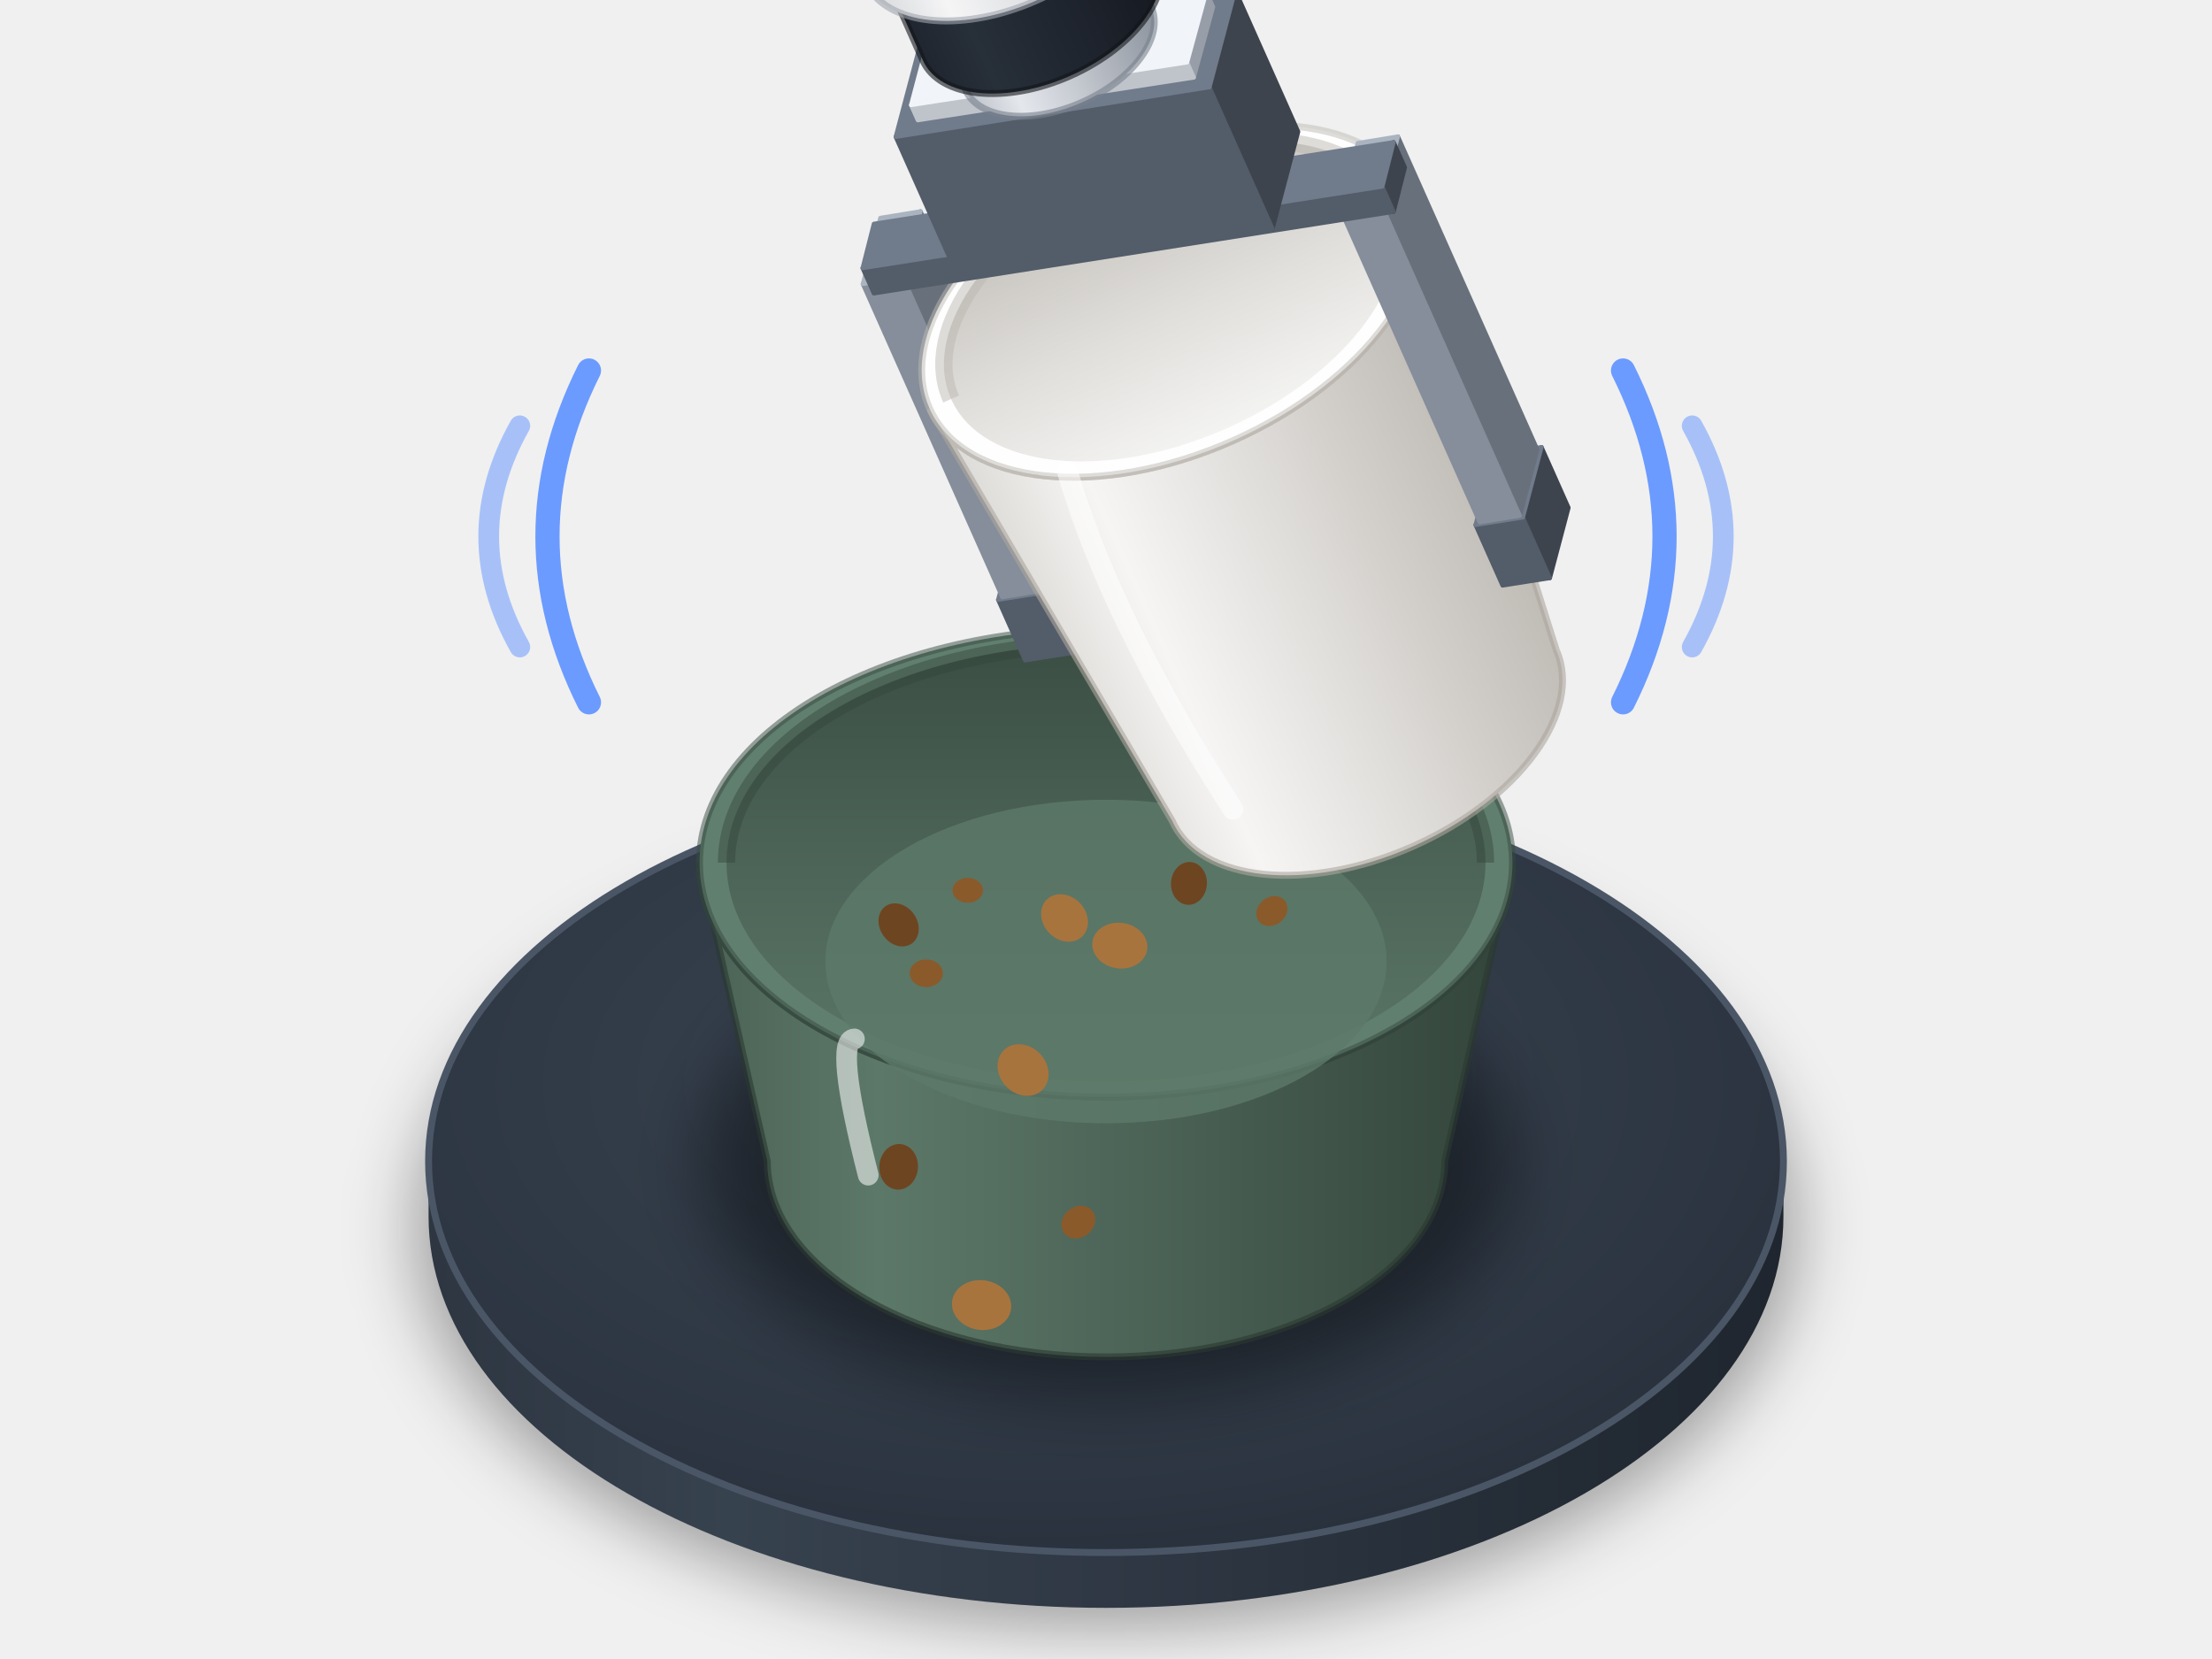
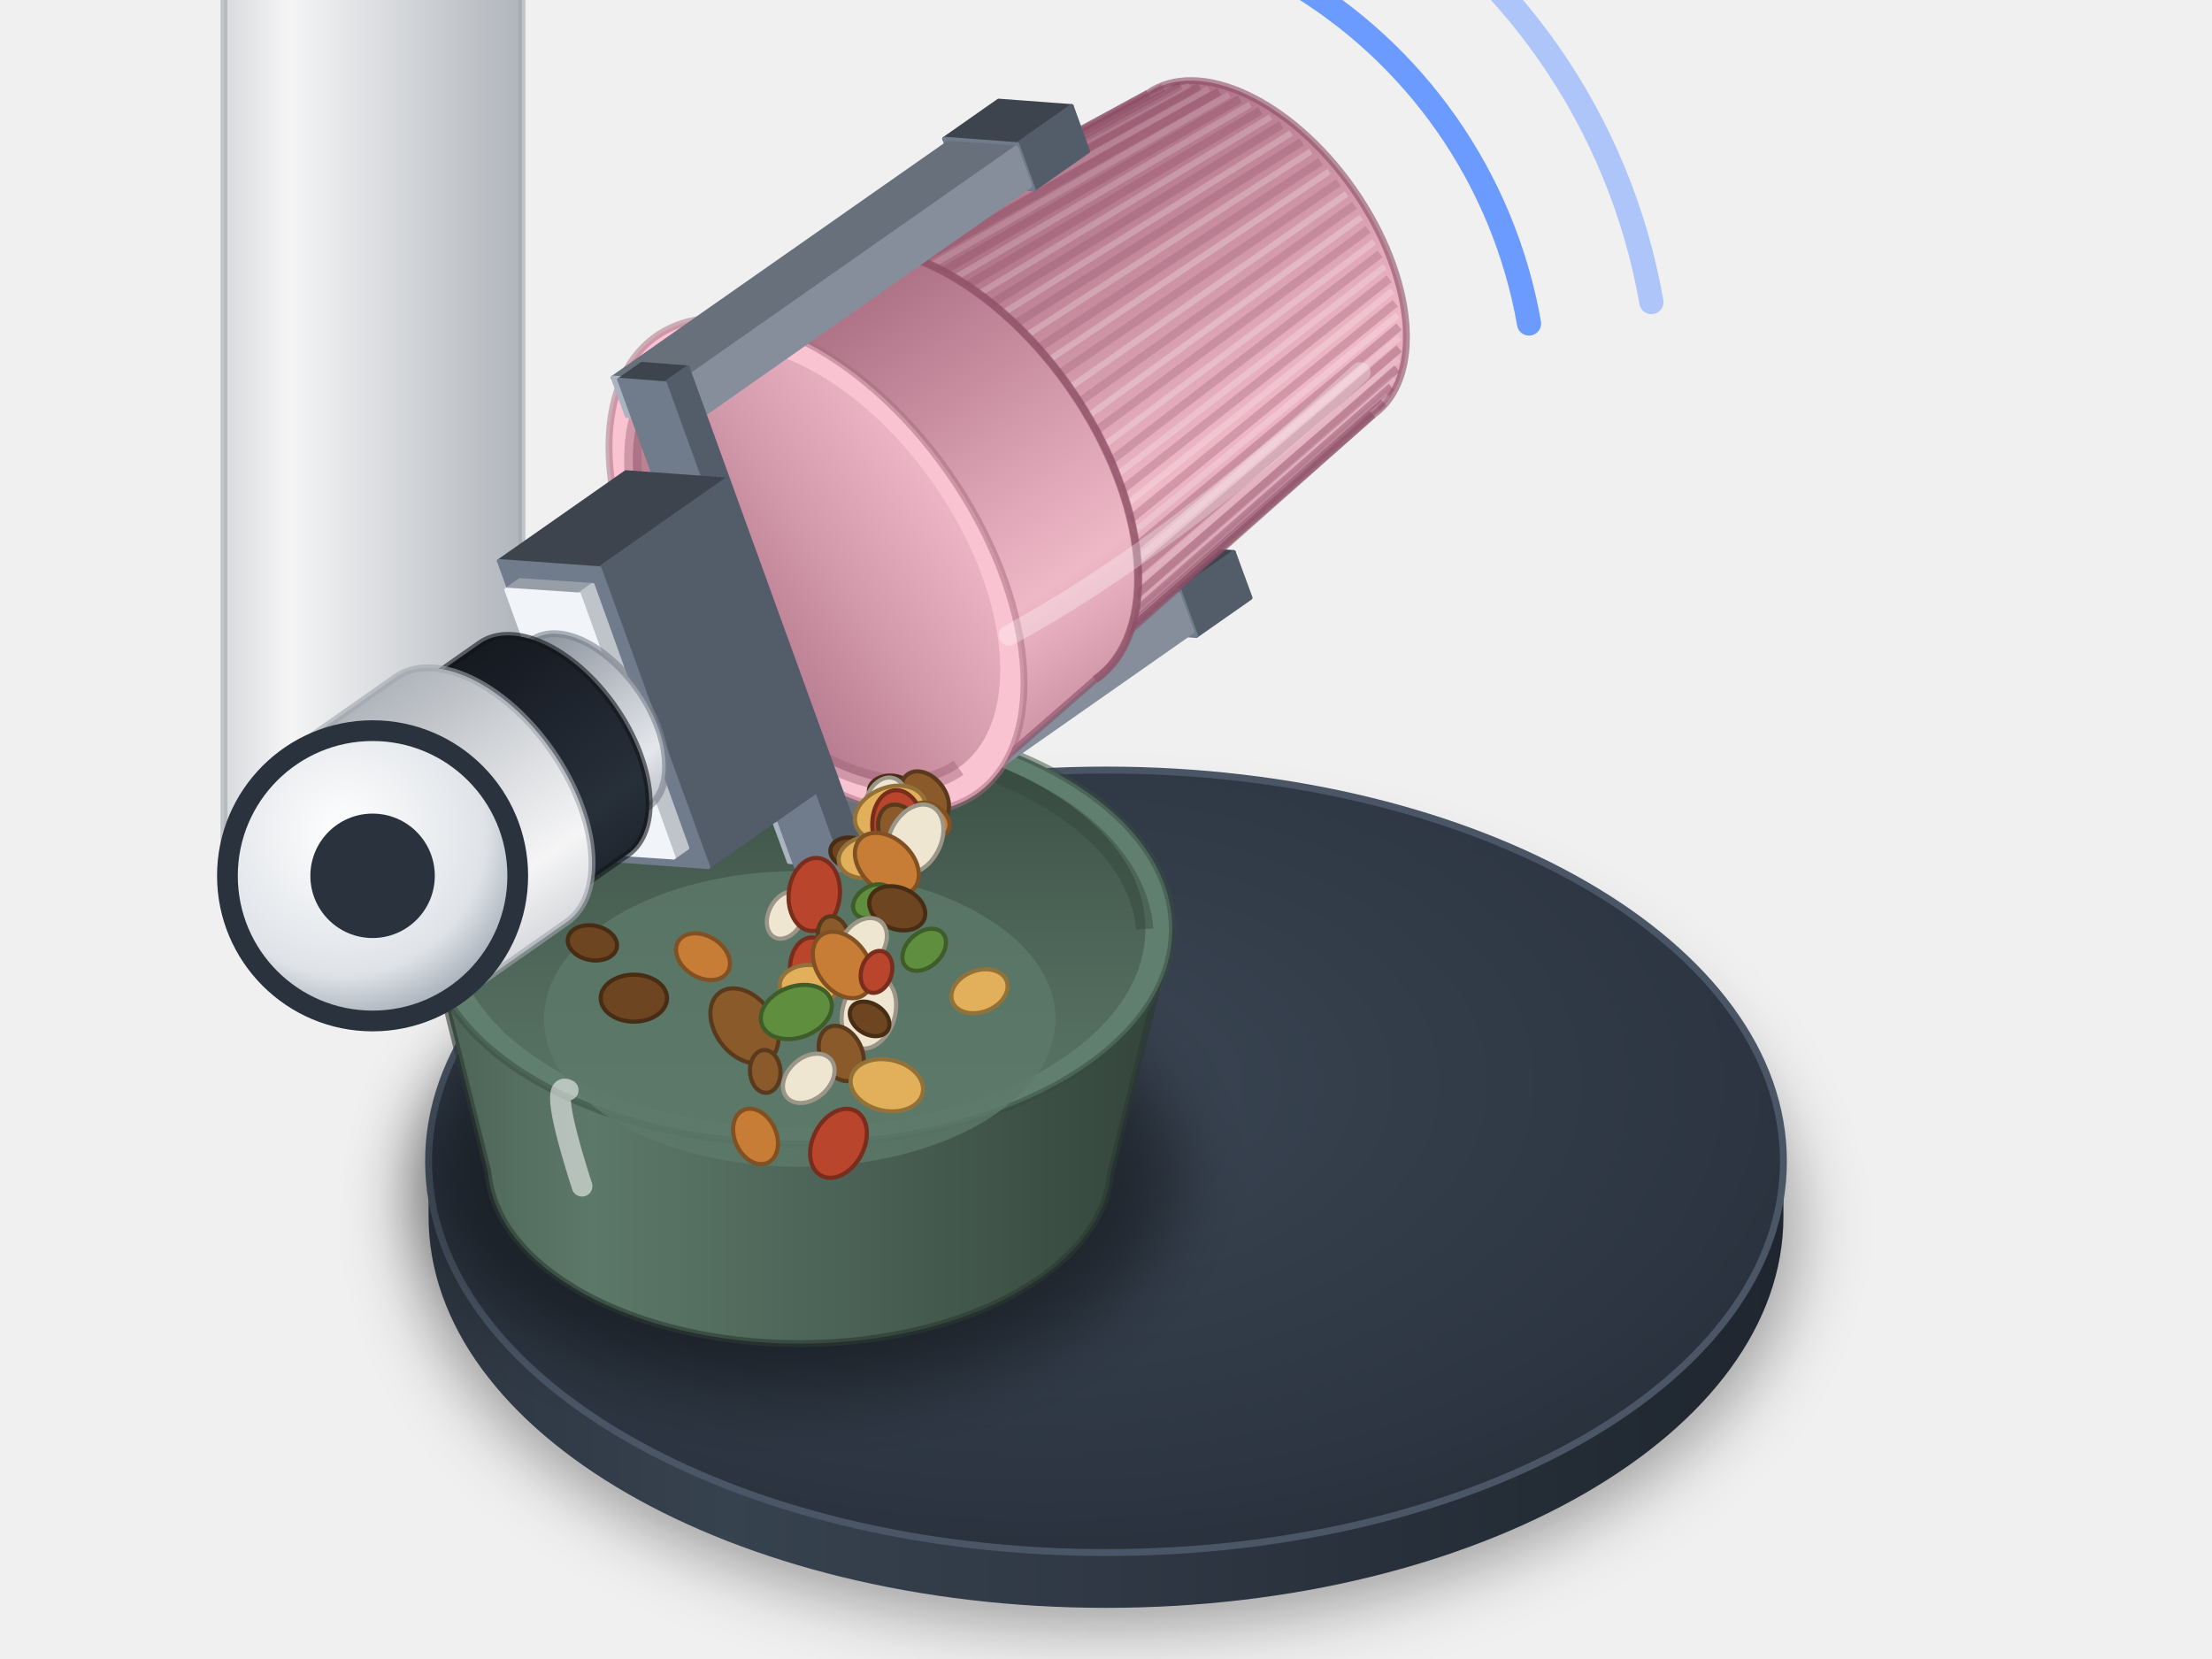
<svg xmlns="http://www.w3.org/2000/svg" viewBox="0 0 320 240" role="img" aria-label="털기 — 컵">
  <defs>
    <filter id="shake-cup-blur" x="-50%" y="-50%" width="200%" height="200%">
      <feGaussianBlur stdDeviation="5" />
    </filter>
    <filter id="shake-cup-soft" x="-50%" y="-50%" width="200%" height="200%">
      <feGaussianBlur stdDeviation="2" />
    </filter>
    <linearGradient id="shake-cup-g1" x1="0" y1="0" x2="1" y2="0">
      <stop offset="0" stop-color="#2d3641" />
      <stop offset="0.22" stop-color="#37424f" />
      <stop offset="0.5" stop-color="#2f3844" />
      <stop offset="0.82" stop-color="#242c36" />
      <stop offset="1" stop-color="#1f262f" />
    </linearGradient>
    <radialGradient id="shake-cup-r2" cx="0.45" cy="0.4" r="0.7">
      <stop offset="0" stop-color="#3b4654" />
      <stop offset="0.75" stop-color="#2c3541" />
      <stop offset="1" stop-color="#252d38" />
    </radialGradient>
    <linearGradient id="shake-cup-g3" x1="0" y1="0" x2="1" y2="0">
      <stop offset="0" stop-color="#4b6255" />
      <stop offset="0.22" stop-color="#5c7868" />
      <stop offset="0.5" stop-color="#4e6659" />
      <stop offset="0.82" stop-color="#3d5046" />
      <stop offset="1" stop-color="#33453b" />
    </linearGradient>
    <linearGradient id="shake-cup-g4" x1="0" y1="0" x2="0" y2="1">
      <stop offset="0" stop-color="#3b4e44" />
      <stop offset="0.55" stop-color="#4e6659" />
      <stop offset="1" stop-color="#5a7666" />
    </linearGradient>
-     <linearGradient id="shake-cup-g5" x1="0" y1="0" x2="1" y2="0">
-       <stop offset="0" stop-color="#dcdad6" />
-       <stop offset="0.22" stop-color="#f6f5f4" />
-       <stop offset="0.5" stop-color="#e1dfdc" />
-       <stop offset="0.82" stop-color="#c7c3be" />
-       <stop offset="1" stop-color="#b9b5ad" />
-     </linearGradient>
-     <linearGradient id="shake-cup-g6" x1="0" y1="0" x2="0" y2="1">
-       <stop offset="0" stop-color="#c4c1bb" />
-       <stop offset="0.55" stop-color="#e1dfdc" />
-       <stop offset="1" stop-color="#f3f3f1" />
+     <clipPath id="shake-cup-c5">
+       <rect x="-2000" y="-2000" width="4000" height="2134.4" />
+       <ellipse cx="115.7" cy="134.4" rx="51.9" ry="29.6" />
+     </clipPath>
+     <linearGradient id="shake-cup-g6" x1="0" y1="0" x2="1" y2="0">
+       <stop offset="0" stop-color="#d8dadd" />
+       <stop offset="0.22" stop-color="#f5f5f6" />
+       <stop offset="0.5" stop-color="#dddfe2" />
+       <stop offset="0.82" stop-color="#c0c4c9" />
+       <stop offset="1" stop-color="#b0b5bc" />
    </linearGradient>
    <linearGradient id="shake-cup-g7" x1="0" y1="0" x2="1" y2="0">
+       <stop offset="0" stop-color="#cd94a5" />
+       <stop offset="0.22" stop-color="#efb8c7" />
+       <stop offset="0.5" stop-color="#d39aab" />
+       <stop offset="0.82" stop-color="#b2768a" />
+       <stop offset="1" stop-color="#9f6277" />
+     </linearGradient>
+     <linearGradient id="shake-cup-g8" x1="0" y1="0" x2="1" y2="0">
+       <stop offset="0" stop-color="#cd94a5" />
+       <stop offset="0.22" stop-color="#efb8c7" />
+       <stop offset="0.5" stop-color="#d39aab" />
+       <stop offset="0.82" stop-color="#b2768a" />
+       <stop offset="1" stop-color="#9f6277" />
+     </linearGradient>
+     <linearGradient id="shake-cup-g9" x1="0" y1="0" x2="0" y2="1">
+       <stop offset="0" stop-color="#ae7286" />
+       <stop offset="0.55" stop-color="#d39aab" />
+       <stop offset="1" stop-color="#ecb4c4" />
+     </linearGradient>
+     <linearGradient id="shake-cup-g10" x1="0" y1="0" x2="1" y2="0">
      <stop offset="0" stop-color="#bfc4cb" />
      <stop offset="0.22" stop-color="#e4e7ec" />
      <stop offset="0.5" stop-color="#c6cad1" />
      <stop offset="0.82" stop-color="#a1a7b0" />
      <stop offset="1" stop-color="#8d949e" />
    </linearGradient>
-     <linearGradient id="shake-cup-g8" x1="0" y1="0" x2="1" y2="0">
+     <linearGradient id="shake-cup-g11" x1="0" y1="0" x2="1" y2="0">
      <stop offset="0" stop-color="#20262f" />
      <stop offset="0.22" stop-color="#272f39" />
      <stop offset="0.5" stop-color="#212731" />
      <stop offset="0.82" stop-color="#191e26" />
      <stop offset="1" stop-color="#151920" />
    </linearGradient>
-     <linearGradient id="shake-cup-g9" x1="0" y1="0" x2="1" y2="0">
+     <linearGradient id="shake-cup-g12" x1="0" y1="0" x2="1" y2="0">
      <stop offset="0" stop-color="#d8dadd" />
      <stop offset="0.22" stop-color="#f5f5f6" />
      <stop offset="0.5" stop-color="#dddfe2" />
      <stop offset="0.82" stop-color="#c0c4c9" />
      <stop offset="1" stop-color="#b0b5bc" />
    </linearGradient>
+     <radialGradient id="shake-cup-r13" cx="0.4" cy="0.35" r="0.7">
+       <stop offset="0" stop-color="#ffffff" />
+       <stop offset="0.7" stop-color="#dfe3e8" />
+       <stop offset="1" stop-color="#9aa3ae" />
+     </radialGradient>
  </defs>
  <ellipse cx="160.0" cy="177.6" rx="99.9" ry="57.7" fill="#000" fill-opacity="0.35" filter="url(#shake-cup-blur)" />
  <path d="M62.0 176.0 A98.0 56.6 0 0 0 258.0 176.0 L258.0 168.0 A98.0 56.6 0 0 1 62.0 168.0 Z" fill="url(#shake-cup-g1)" />
  <ellipse cx="160.0" cy="168.0" rx="98.0" ry="56.6" fill="url(#shake-cup-r2)" stroke="#4a5666" stroke-width="1" />
-   <ellipse cx="160.0" cy="168.0" rx="58.8" ry="33.9" fill="#000" fill-opacity="0.4" filter="url(#shake-cup-blur)" />
-   <path d="M111.0 168.0 A49.0 28.3 0 0 0 209.0 168.0 L218.8 124.8 A58.8 33.9 0 0 1 101.2 124.8 Z" fill="url(#shake-cup-g3)" stroke="#2a3931" stroke-width="1" stroke-opacity=".6" />
-   <ellipse cx="160.0" cy="124.8" rx="58.8" ry="33.9" fill="#617f6e" stroke="#374a40" stroke-width="1" stroke-opacity=".5" />
-   <ellipse cx="160.0" cy="124.8" rx="54.9" ry="31.7" fill="url(#shake-cup-g4)" />
-   <ellipse cx="160.0" cy="139.1" rx="40.6" ry="23.4" fill="#5d7969" fill-opacity=".8" />
-   <path d="M105.1 124.8 A54.9 31.7 0 0 1 214.9 124.8" fill="none" stroke="#33453b" stroke-width="2.5" stroke-opacity=".45" />
-   <path d="M123.6 150.3 Q120.6 150.4 125.6 170.0" stroke="#fff" stroke-opacity=".55" stroke-width="3" fill="none" stroke-linecap="round" />
-   <ellipse cx="140.0" cy="128.8" rx="2.2" ry="1.8" transform="rotate(0 140.0 128.8)" fill="#8a5a2b" />
-   <ellipse cx="154.0" cy="132.8" rx="3.7" ry="3.1" transform="rotate(47 154.0 132.8)" fill="#a8743d" />
-   <ellipse cx="172.0" cy="127.8" rx="3.1" ry="2.6" transform="rotate(94 172.0 127.8)" fill="#6e4521" />
-   <ellipse cx="184.0" cy="131.8" rx="2.4" ry="2.0" transform="rotate(141 184.0 131.8)" fill="#8a5a2b" />
-   <ellipse cx="162.0" cy="136.8" rx="4.0" ry="3.3" transform="rotate(8 162.0 136.8)" fill="#a8743d" />
-   <ellipse cx="130.0" cy="133.8" rx="3.3" ry="2.7" transform="rotate(55 130.0 133.8)" fill="#6e4521" />
-   <g transform="rotate(-24 160.0 -4.8)">
-     <polygon points="121.9,75.7 115.2,83.9 115.2,74.3 121.9,66.1" fill="#3d444e" stroke="#3d444e" stroke-width=".6" stroke-linejoin="round" />
-     <polygon points="115.2,83.9 108.5,82.1 108.5,72.5 115.2,74.3" fill="#535c69" stroke="#535c69" stroke-width=".6" stroke-linejoin="round" />
-     <polygon points="115.1,64.3 121.9,66.1 115.2,74.3 108.5,72.5" fill="#707b8b" stroke="#707b8b" stroke-width=".6" stroke-linejoin="round" />
-     <polygon points="121.1,66.2 114.9,73.9 114.9,24.3 121.1,16.6" fill="#68707b" stroke="#68707b" stroke-width=".6" stroke-linejoin="round" />
-     <polygon points="114.9,73.9 109.2,72.4 109.2,22.8 114.9,24.3" fill="#858e9a" stroke="#858e9a" stroke-width=".6" stroke-linejoin="round" />
-     <polygon points="115.4,15.1 121.1,16.6 114.9,24.3 109.2,22.8" fill="#aab4c1" stroke="#aab4c1" stroke-width=".6" stroke-linejoin="round" />
-     <path d="M118.5 112.0 A30.4 17.5 0 0 0 179.3 112.0 L187.1 43.2 A38.2 22.1 0 0 1 110.7 43.2 Z" fill="url(#shake-cup-g5)" stroke="#aba69d" stroke-width="1" stroke-opacity=".6" />
-     <ellipse cx="148.9" cy="43.2" rx="38.2" ry="22.1" fill="#fefefe" stroke="#bfbbb4" stroke-width="1" stroke-opacity=".5" />
-     <ellipse cx="148.9" cy="43.2" rx="34.8" ry="20.1" fill="url(#shake-cup-g6)" />
-     <path d="M114.1 43.2 A34.8 20.1 0 0 1 183.7 43.2" fill="none" stroke="#b9b5ad" stroke-width="2.5" stroke-opacity=".45" />
-     <path d="M125.2 59.7 Q122.2 81.6 127.2 114.0" stroke="#fff" stroke-opacity=".55" stroke-width="3" fill="none" stroke-linecap="round" />
-     <polygon points="189.3,93.9 182.7,102.1 182.7,92.5 189.3,84.3" fill="#3d444e" stroke="#3d444e" stroke-width=".6" stroke-linejoin="round" />
-     <polygon points="182.7,102.1 176.0,100.3 176.0,90.7 182.7,92.5" fill="#535c69" stroke="#535c69" stroke-width=".6" stroke-linejoin="round" />
-     <polygon points="182.6,82.5 189.3,84.3 182.7,92.5 176.0,90.7" fill="#707b8b" stroke="#707b8b" stroke-width=".6" stroke-linejoin="round" />
-     <polygon points="188.6,84.4 182.4,92.1 182.4,42.5 188.6,34.8" fill="#68707b" stroke="#68707b" stroke-width=".6" stroke-linejoin="round" />
-     <polygon points="182.4,92.1 176.7,90.6 176.7,41.0 182.4,42.5" fill="#858e9a" stroke="#858e9a" stroke-width=".6" stroke-linejoin="round" />
-     <polygon points="182.9,33.3 188.6,34.8 182.4,42.5 176.7,41.0" fill="#aab4c1" stroke="#aab4c1" stroke-width=".6" stroke-linejoin="round" />
-     <polygon points="187.7,39.3 183.6,44.5 183.6,40.5 187.7,35.3" fill="#3d444e" stroke="#3d444e" stroke-width=".6" stroke-linejoin="round" />
-     <polygon points="183.6,44.5 110.1,24.7 110.1,20.7 183.6,40.5" fill="#535c69" stroke="#535c69" stroke-width=".6" stroke-linejoin="round" />
-     <polygon points="114.2,15.5 187.7,35.3 183.6,40.5 110.1,20.7" fill="#707b8b" stroke="#707b8b" stroke-width=".6" stroke-linejoin="round" />
-     <polygon points="175.7,28.3 166.6,39.6 166.6,17.2 175.7,5.9" fill="#3d444e" stroke="#3d444e" stroke-width=".6" stroke-linejoin="round" />
-     <polygon points="166.6,39.6 122.2,27.7 122.2,5.3 166.6,17.2" fill="#535c69" stroke="#535c69" stroke-width=".6" stroke-linejoin="round" />
-     <polygon points="131.3,-6.0 175.7,5.9 166.6,17.2 122.2,5.3" fill="#707b8b" stroke="#707b8b" stroke-width=".6" stroke-linejoin="round" />
-     <polygon points="171.8,6.8 165.1,15.0 165.1,12.6 171.8,4.4" fill="#989ea8" stroke="#989ea8" stroke-width=".6" stroke-linejoin="round" />
-     <polygon points="165.1,15.0 126.1,4.4 126.1,2.0 165.1,12.6" fill="#bfc4cb" stroke="#bfc4cb" stroke-width=".6" stroke-linejoin="round" />
-     <polygon points="132.7,-6.2 171.8,4.4 165.1,12.6 126.1,2.0" fill="#f1f4f8" stroke="#f1f4f8" stroke-width=".6" stroke-linejoin="round" />
-     <path d="M134.2 3.2 A14.7 8.5 0 0 0 163.6 3.2 L163.6 -3.2 A14.7 8.5 0 0 1 134.2 -3.2 Z" fill="url(#shake-cup-g7)" stroke="#79818c" stroke-width="1" stroke-opacity=".6" />
-     <ellipse cx="148.9" cy="-3.2" rx="14.7" ry="8.5" fill="#eceff4" stroke="#79818c" stroke-width="1" stroke-opacity=".6" />
-     <path d="M130.3 -3.2 A18.6 10.7 0 0 0 167.5 -3.2 L167.5 -16.0 A18.6 10.7 0 0 1 130.3 -16.0 Z" fill="url(#shake-cup-g8)" stroke="#11141a" stroke-width="1" stroke-opacity=".6" />
-     <ellipse cx="148.9" cy="-16.0" rx="18.6" ry="10.7" fill="#29313c" stroke="#11141a" stroke-width="1" stroke-opacity=".6" />
-     <path d="M127.4 -16.0 A21.6 12.4 0 0 0 170.5 -16.0 L170.5 -176.0 A21.6 12.4 0 0 1 127.4 -176.0 Z" fill="url(#shake-cup-g9)" stroke="#a1a6ae" stroke-width="1" stroke-opacity=".6" />
+   <ellipse cx="115.7" cy="169.6" rx="54.9" ry="31.7" fill="#000" fill-opacity="0.4" filter="url(#shake-cup-blur)" />
+   <path d="M70.6 169.6 A45.1 26.0 0 0 0 160.7 169.6 L169.5 134.4 A53.9 31.1 0 0 1 61.8 134.4 Z" fill="url(#shake-cup-g3)" stroke="#2a3931" stroke-width="1" stroke-opacity=".6" />
+   <ellipse cx="115.7" cy="134.4" rx="53.9" ry="31.1" fill="#617f6e" stroke="#374a40" stroke-width="1" stroke-opacity=".5" />
+   <ellipse cx="115.7" cy="134.4" rx="50.0" ry="28.8" fill="url(#shake-cup-g4)" />
+   <ellipse cx="115.7" cy="147.4" rx="37.0" ry="21.4" fill="#5d7969" fill-opacity=".8" />
+   <path d="M65.7 134.4 A50.0 28.8 0 0 1 165.6 134.4" fill="none" stroke="#33453b" stroke-width="2.5" stroke-opacity=".45" />
+   <path d="M82.2 157.7 Q79.2 156.0 84.2 171.6" stroke="#fff" stroke-opacity="0.55" stroke-width="3" fill="none" stroke-linecap="round" />
+   <g clip-path="url(#shake-cup-c5)">
+     <ellipse cx="91.7" cy="144.4" rx="4.8" ry="3.4" transform="rotate(0 91.7 144.4)" fill="#6e4521" stroke="#482d15" stroke-width=".6" />
+     <ellipse cx="107.7" cy="148.4" rx="6.0" ry="4.2" transform="rotate(53 107.7 148.4)" fill="#8a5a2b" stroke="#5a3a1c" stroke-width=".6" />
+     <ellipse cx="125.7" cy="146.4" rx="5.4" ry="3.8" transform="rotate(106 125.7 146.4)" fill="#efe6d2" stroke="#9b9688" stroke-width=".6" />
+     <ellipse cx="141.7" cy="143.4" rx="4.2" ry="3.0" transform="rotate(159 141.7 143.4)" fill="#e2b05a" stroke="#93723a" stroke-width=".6" />
+     <ellipse cx="101.7" cy="138.4" rx="4.2" ry="3.0" transform="rotate(32 101.7 138.4)" fill="#c77d36" stroke="#815123" stroke-width=".6" />
+     <ellipse cx="117.7" cy="140.4" rx="4.8" ry="3.4" transform="rotate(85 117.7 140.4)" fill="#b8452c" stroke="#782d1d" stroke-width=".6" />
+     <ellipse cx="133.7" cy="137.4" rx="3.6" ry="2.5" transform="rotate(138 133.7 137.4)" fill="#5f8f3e" stroke="#3e5d28" stroke-width=".6" />
+     <ellipse cx="85.7" cy="136.4" rx="3.6" ry="2.5" transform="rotate(11 85.7 136.4)" fill="#6e4521" stroke="#482d15" stroke-width=".6" />
+     <ellipse cx="121.7" cy="152.4" rx="4.2" ry="3.0" transform="rotate(64 121.7 152.4)" fill="#8a5a2b" stroke="#5a3a1c" stroke-width=".6" />
+     <ellipse cx="113.7" cy="132.4" rx="3.6" ry="2.5" transform="rotate(117 113.7 132.4)" fill="#efe6d2" stroke="#9b9688" stroke-width=".6" />
  </g>
-   <ellipse cx="134.0" cy="140.8" rx="2.4" ry="2.0" transform="rotate(0 134.0 140.8)" fill="#8a5a2b" />
-   <ellipse cx="148.0" cy="154.8" rx="4.0" ry="3.4" transform="rotate(47 148.0 154.8)" fill="#a8743d" />
-   <ellipse cx="130.0" cy="168.8" rx="3.3" ry="2.8" transform="rotate(94 130.0 168.8)" fill="#6e4521" />
-   <ellipse cx="156.0" cy="176.8" rx="2.6" ry="2.2" transform="rotate(141 156.0 176.8)" fill="#8a5a2b" />
-   <ellipse cx="142.0" cy="188.8" rx="4.3" ry="3.6" transform="rotate(8 142.0 188.8)" fill="#a8743d" />
-   <path d="M85.2 53.6 Q73.2 77.6 85.2 101.6" fill="none" stroke="#6b9bff" stroke-width="3.5" stroke-linecap="round" />
-   <path d="M75.2 61.6 Q66.2 77.6 75.2 93.6" fill="none" stroke="#6b9bff" stroke-opacity=".55" stroke-width="3" stroke-linecap="round" />
-   <path d="M234.8 53.6 Q246.8 77.6 234.8 101.6" fill="none" stroke="#6b9bff" stroke-width="3.5" stroke-linecap="round" />
-   <path d="M244.8 61.6 Q253.8 77.6 244.8 93.6" fill="none" stroke="#6b9bff" stroke-opacity=".55" stroke-width="3" stroke-linecap="round" />
+   <path d="M32.4 126.7 A21.6 12.4 0 0 0 75.5 126.7 L75.5 -113.3 A21.6 12.4 0 0 1 32.4 -113.3 Z" fill="url(#shake-cup-g6)" stroke="#a1a6ae" stroke-width="1" stroke-opacity=".6" />
+   <g transform="translate(-106.1 171.5) rotate(-125 160.0 -44.8)">
+     <polygon points="133.5,75.9 126.9,84.1 126.9,74.5 133.5,66.3" fill="#3d444e" stroke="#3d444e" stroke-width=".6" stroke-linejoin="round" />
+     <polygon points="126.9,84.1 120.1,82.3 120.1,72.7 126.9,74.5" fill="#535c69" stroke="#535c69" stroke-width=".6" stroke-linejoin="round" />
+     <polygon points="126.8,64.5 133.5,66.3 126.9,74.5 120.1,72.7" fill="#707b8b" stroke="#707b8b" stroke-width=".6" stroke-linejoin="round" />
+     <polygon points="132.8,66.4 126.6,74.1 126.6,14.9 132.8,7.2" fill="#68707b" stroke="#68707b" stroke-width=".6" stroke-linejoin="round" />
+     <polygon points="126.6,74.1 120.9,72.6 120.9,13.4 126.6,14.9" fill="#858e9a" stroke="#858e9a" stroke-width=".6" stroke-linejoin="round" />
+     <polygon points="127.1,5.7 132.8,7.2 126.6,14.9 120.9,13.4" fill="#aab4c1" stroke="#aab4c1" stroke-width=".6" stroke-linejoin="round" />
+     <path d="M131.6 112.0 A28.4 16.4 0 0 0 188.4 112.0 L194.5 57.1 A34.5 19.9 0 0 1 125.5 57.1 Z" fill="url(#shake-cup-g7)" stroke="#8d4e65" stroke-width="1" stroke-opacity=".6" />
+     <line x1="188.3" y1="112.0" x2="194.4" y2="59.3" stroke="#884960" stroke-opacity="0.50" stroke-width="1.2" />
+     <line x1="188.1" y1="113.1" x2="194.1" y2="60.7" stroke="#ffffff" stroke-opacity="0.02" stroke-width=".9" />
+     <line x1="187.8" y1="114.3" x2="193.7" y2="62.2" stroke="#884960" stroke-opacity="0.46" stroke-width="1.2" />
+     <line x1="187.3" y1="115.4" x2="193.1" y2="63.5" stroke="#ffffff" stroke-opacity="0.05" stroke-width=".9" />
+     <line x1="186.6" y1="116.5" x2="192.3" y2="64.9" stroke="#884960" stroke-opacity="0.42" stroke-width="1.2" />
+     <line x1="185.9" y1="117.6" x2="191.4" y2="66.2" stroke="#ffffff" stroke-opacity="0.09" stroke-width=".9" />
+     <line x1="184.9" y1="118.7" x2="190.3" y2="67.5" stroke="#884960" stroke-opacity="0.38" stroke-width="1.2" />
+     <line x1="183.9" y1="119.6" x2="189.0" y2="68.7" stroke="#ffffff" stroke-opacity="0.12" stroke-width=".9" />
+     <line x1="182.7" y1="120.6" x2="187.6" y2="69.9" stroke="#884960" stroke-opacity="0.34" stroke-width="1.2" />
+     <line x1="181.5" y1="121.5" x2="186.1" y2="70.9" stroke="#ffffff" stroke-opacity="0.15" stroke-width=".9" />
+     <line x1="180.1" y1="122.4" x2="184.4" y2="72.0" stroke="#884960" stroke-opacity="0.31" stroke-width="1.2" />
+     <line x1="178.6" y1="123.2" x2="182.6" y2="73.0" stroke="#ffffff" stroke-opacity="0.18" stroke-width=".9" />
+     <line x1="177.0" y1="123.9" x2="180.7" y2="73.9" stroke="#884960" stroke-opacity="0.28" stroke-width="1.2" />
+     <line x1="175.4" y1="124.6" x2="178.7" y2="74.7" stroke="#ffffff" stroke-opacity="0.20" stroke-width=".9" />
+     <line x1="173.6" y1="125.2" x2="176.5" y2="75.4" stroke="#884960" stroke-opacity="0.26" stroke-width="1.2" />
+     <line x1="171.8" y1="125.7" x2="174.4" y2="76.0" stroke="#ffffff" stroke-opacity="0.22" stroke-width=".9" />
+     <line x1="169.9" y1="126.2" x2="172.1" y2="76.6" stroke="#884960" stroke-opacity="0.24" stroke-width="1.2" />
+     <line x1="168.0" y1="126.5" x2="169.8" y2="77.0" stroke="#ffffff" stroke-opacity="0.23" stroke-width=".9" />
+     <line x1="166.0" y1="126.8" x2="167.3" y2="77.4" stroke="#884960" stroke-opacity="0.23" stroke-width="1.2" />
+     <line x1="164.1" y1="127.0" x2="165.0" y2="77.6" stroke="#ffffff" stroke-opacity="0.24" stroke-width=".9" />
+     <line x1="162.0" y1="127.2" x2="162.5" y2="77.8" stroke="#884960" stroke-opacity="0.22" stroke-width="1.2" />
+     <line x1="160.0" y1="127.2" x2="160.0" y2="77.8" stroke="#ffffff" stroke-opacity="0.25" stroke-width=".9" />
+     <line x1="158.0" y1="127.2" x2="157.5" y2="77.8" stroke="#884960" stroke-opacity="0.22" stroke-width="1.2" />
+     <line x1="156.0" y1="127.0" x2="155.1" y2="77.6" stroke="#ffffff" stroke-opacity="0.25" stroke-width=".9" />
+     <line x1="154.0" y1="126.8" x2="152.7" y2="77.4" stroke="#884960" stroke-opacity="0.23" stroke-width="1.2" />
+     <line x1="152.0" y1="126.5" x2="150.3" y2="77.0" stroke="#ffffff" stroke-opacity="0.24" stroke-width=".9" />
+     <line x1="150.1" y1="126.2" x2="147.9" y2="76.6" stroke="#884960" stroke-opacity="0.24" stroke-width="1.2" />
+     <line x1="148.2" y1="125.7" x2="145.7" y2="76.0" stroke="#ffffff" stroke-opacity="0.23" stroke-width=".9" />
+     <line x1="146.4" y1="125.2" x2="143.5" y2="75.4" stroke="#884960" stroke-opacity="0.26" stroke-width="1.2" />
+     <line x1="144.7" y1="124.6" x2="141.4" y2="74.7" stroke="#ffffff" stroke-opacity="0.22" stroke-width=".9" />
+     <line x1="143.0" y1="123.9" x2="139.3" y2="73.9" stroke="#884960" stroke-opacity="0.28" stroke-width="1.2" />
+     <line x1="141.4" y1="123.2" x2="137.5" y2="73.0" stroke="#ffffff" stroke-opacity="0.20" stroke-width=".9" />
+     <line x1="139.9" y1="122.4" x2="135.6" y2="72.0" stroke="#884960" stroke-opacity="0.31" stroke-width="1.2" />
+     <line x1="138.6" y1="121.6" x2="134.0" y2="71.0" stroke="#ffffff" stroke-opacity="0.18" stroke-width=".9" />
+     <line x1="137.3" y1="120.6" x2="132.4" y2="69.9" stroke="#884960" stroke-opacity="0.34" stroke-width="1.2" />
+     <line x1="136.1" y1="119.7" x2="131.0" y2="68.7" stroke="#ffffff" stroke-opacity="0.15" stroke-width=".9" />
+     <line x1="135.1" y1="118.7" x2="129.7" y2="67.5" stroke="#884960" stroke-opacity="0.38" stroke-width="1.2" />
+     <line x1="134.2" y1="117.6" x2="128.6" y2="66.2" stroke="#ffffff" stroke-opacity="0.12" stroke-width=".9" />
+     <line x1="133.4" y1="116.5" x2="127.7" y2="64.9" stroke="#884960" stroke-opacity="0.42" stroke-width="1.2" />
+     <line x1="132.7" y1="115.4" x2="126.9" y2="63.6" stroke="#ffffff" stroke-opacity="0.09" stroke-width=".9" />
+     <line x1="132.2" y1="114.3" x2="126.3" y2="62.2" stroke="#884960" stroke-opacity="0.46" stroke-width="1.2" />
+     <line x1="131.9" y1="113.2" x2="125.9" y2="60.8" stroke="#ffffff" stroke-opacity="0.05" stroke-width=".9" />
+     <line x1="131.7" y1="112.0" x2="125.6" y2="59.3" stroke="#884960" stroke-opacity="0.50" stroke-width="1.2" />
+     <line x1="131.6" y1="110.8" x2="125.5" y2="57.9" stroke="#ffffff" stroke-opacity="0.02" stroke-width=".9" />
+     <path d="M123.3 57.1 A36.7 21.2 0 0 0 196.7 57.1 L199.2 33.6 A39.2 22.6 0 0 1 120.8 33.6 Z" fill="url(#shake-cup-g8)" stroke="#8d4e65" stroke-width="1" stroke-opacity=".6" />
+     <path d="M123.3 57.1 A36.7 21.2 0 0 0 196.7 57.1" fill="none" stroke="#905268" stroke-width="1.2" stroke-opacity=".6" />
+     <ellipse cx="160.0" cy="33.6" rx="40.4" ry="23.3" fill="#f9c3d1" stroke="#a76a7f" stroke-width="1" stroke-opacity=".5" />
+     <ellipse cx="160.0" cy="33.6" rx="35.8" ry="20.6" fill="url(#shake-cup-g9)" />
+     <path d="M124.2 33.6 A35.8 20.6 0 0 1 195.8 33.6" fill="none" stroke="#9f6277" stroke-width="2.5" stroke-opacity=".45" />
+     <path d="M135.7 50.6 Q132.7 76.8 137.7 114.0" stroke="#fff" stroke-opacity="0.3" stroke-width="3" fill="none" stroke-linecap="round" />
+     <polygon points="199.9,93.7 193.2,101.9 193.2,92.3 199.9,84.1" fill="#3d444e" stroke="#3d444e" stroke-width=".6" stroke-linejoin="round" />
+     <polygon points="193.2,101.9 186.5,100.1 186.5,90.5 193.2,92.3" fill="#535c69" stroke="#535c69" stroke-width=".6" stroke-linejoin="round" />
+     <polygon points="193.1,82.3 199.9,84.1 193.2,92.3 186.5,90.5" fill="#707b8b" stroke="#707b8b" stroke-width=".6" stroke-linejoin="round" />
+     <polygon points="199.1,84.2 192.9,91.9 192.9,32.7 199.1,25.0" fill="#68707b" stroke="#68707b" stroke-width=".6" stroke-linejoin="round" />
+     <polygon points="192.9,91.9 187.2,90.4 187.2,31.2 192.9,32.7" fill="#858e9a" stroke="#858e9a" stroke-width=".6" stroke-linejoin="round" />
+     <polygon points="193.4,23.5 199.1,25.0 192.9,32.7 187.2,31.2" fill="#aab4c1" stroke="#aab4c1" stroke-width=".6" stroke-linejoin="round" />
+     <polygon points="198.3,29.6 194.1,34.7 194.1,30.7 198.3,25.6" fill="#3d444e" stroke="#3d444e" stroke-width=".6" stroke-linejoin="round" />
+     <polygon points="194.1,34.7 121.7,15.2 121.7,11.2 194.1,30.7" fill="#535c69" stroke="#535c69" stroke-width=".6" stroke-linejoin="round" />
+     <polygon points="125.9,6.1 198.3,25.6 194.1,30.7 121.7,11.2" fill="#707b8b" stroke="#707b8b" stroke-width=".6" stroke-linejoin="round" />
+     <polygon points="186.8,18.7 177.6,30.0 177.6,7.6 186.8,-3.7" fill="#3d444e" stroke="#3d444e" stroke-width=".6" stroke-linejoin="round" />
+     <polygon points="177.6,30.0 133.2,18.1 133.2,-4.3 177.6,7.6" fill="#535c69" stroke="#535c69" stroke-width=".6" stroke-linejoin="round" />
+     <polygon points="142.4,-15.6 186.8,-3.7 177.6,7.6 133.2,-4.3" fill="#707b8b" stroke="#707b8b" stroke-width=".6" stroke-linejoin="round" />
+     <polygon points="182.8,-2.8 176.2,5.4 176.2,3.0 182.8,-5.2" fill="#989ea8" stroke="#989ea8" stroke-width=".6" stroke-linejoin="round" />
+     <polygon points="176.2,5.4 137.2,-5.2 137.2,-7.6 176.2,3.0" fill="#bfc4cb" stroke="#bfc4cb" stroke-width=".6" stroke-linejoin="round" />
+     <polygon points="143.8,-15.8 182.8,-5.2 176.2,3.0 137.2,-7.6" fill="#f1f4f8" stroke="#f1f4f8" stroke-width=".6" stroke-linejoin="round" />
+     <path d="M145.3 -6.4 A14.7 8.5 0 0 0 174.7 -6.4 L174.7 -12.8 A14.7 8.5 0 0 1 145.3 -12.8 Z" fill="url(#shake-cup-g10)" stroke="#79818c" stroke-width="1" stroke-opacity=".6" />
+     <ellipse cx="160.0" cy="-12.8" rx="14.7" ry="8.5" fill="#eceff4" stroke="#79818c" stroke-width="1" stroke-opacity=".6" />
+     <path d="M141.4 -12.8 A18.6 10.7 0 0 0 178.6 -12.8 L178.6 -25.6 A18.6 10.7 0 0 1 141.4 -25.6 Z" fill="url(#shake-cup-g11)" stroke="#11141a" stroke-width="1" stroke-opacity=".6" />
+     <ellipse cx="160.0" cy="-25.6" rx="18.6" ry="10.7" fill="#29313c" stroke="#11141a" stroke-width="1" stroke-opacity=".6" />
+     <path d="M138.4 -25.6 A21.6 12.4 0 0 0 181.6 -25.6 L181.6 -44.8 A21.6 12.4 0 0 1 138.4 -44.8 Z" fill="url(#shake-cup-g12)" stroke="#a1a6ae" stroke-width="1" stroke-opacity=".6" />
+     <ellipse cx="160.0" cy="-44.8" rx="21.6" ry="12.4" fill="#fbfbfc" stroke="#a1a6ae" stroke-width="1" stroke-opacity=".6" />
+   </g>
+   <circle cx="53.9" cy="126.7" r="21" fill="url(#shake-cup-r13)" stroke="#2a323d" stroke-width="3" />
+   <circle cx="53.9" cy="126.7" r="9" fill="#2a323d" />
+   <ellipse cx="128.8" cy="114.4" rx="3.1" ry="2.2" transform="rotate(0 128.8 114.4)" fill="#6e4521" stroke="#482d15" stroke-width=".6" />
+   <ellipse cx="133.8" cy="115.4" rx="4.2" ry="3.0" transform="rotate(53 133.8 115.4)" fill="#8a5a2b" stroke="#5a3a1c" stroke-width=".6" />
+   <ellipse cx="128.1" cy="116.6" rx="4.2" ry="3.0" transform="rotate(106 128.1 116.6)" fill="#efe6d2" stroke="#9b9688" stroke-width=".6" />
+   <ellipse cx="128.8" cy="117.6" rx="5.3" ry="3.7" transform="rotate(159 128.8 117.6)" fill="#e2b05a" stroke="#93723a" stroke-width=".6" />
+   <ellipse cx="134.5" cy="118.6" rx="3.1" ry="2.2" transform="rotate(32 134.5 118.6)" fill="#c77d36" stroke="#815123" stroke-width=".6" />
+   <ellipse cx="129.9" cy="119.6" rx="5.3" ry="3.7" transform="rotate(85 129.9 119.6)" fill="#b8452c" stroke="#782d1d" stroke-width=".6" />
+   <ellipse cx="131.3" cy="120.6" rx="3.1" ry="2.2" transform="rotate(138 131.3 120.6)" fill="#5f8f3e" stroke="#3e5d28" stroke-width=".6" />
+   <ellipse cx="123.2" cy="123.4" rx="3.1" ry="2.2" transform="rotate(11 123.2 123.4)" fill="#6e4521" stroke="#482d15" stroke-width=".6" />
+   <ellipse cx="130.3" cy="120.4" rx="4.2" ry="3.0" transform="rotate(64 130.3 120.4)" fill="#8a5a2b" stroke="#5a3a1c" stroke-width=".6" />
+   <ellipse cx="132.4" cy="121.4" rx="5.3" ry="3.7" transform="rotate(117 132.4 121.4)" fill="#efe6d2" stroke="#9b9688" stroke-width=".6" />
+   <ellipse cx="125.5" cy="124.0" rx="4.2" ry="3.0" transform="rotate(170 125.5 124.0)" fill="#e2b05a" stroke="#93723a" stroke-width=".6" />
+   <ellipse cx="128.3" cy="125.0" rx="5.3" ry="3.7" transform="rotate(43 128.3 125.0)" fill="#c77d36" stroke="#815123" stroke-width=".6" />
+   <ellipse cx="117.8" cy="129.4" rx="5.3" ry="3.7" transform="rotate(96 117.8 129.4)" fill="#b8452c" stroke="#782d1d" stroke-width=".6" />
+   <ellipse cx="126.3" cy="130.4" rx="3.1" ry="2.2" transform="rotate(149 126.3 130.4)" fill="#5f8f3e" stroke="#3e5d28" stroke-width=".6" />
+   <ellipse cx="129.8" cy="131.4" rx="4.2" ry="3.0" transform="rotate(22 129.8 131.4)" fill="#6e4521" stroke="#482d15" stroke-width=".6" />
+   <ellipse cx="120.6" cy="135.6" rx="3.1" ry="2.2" transform="rotate(75 120.6 135.6)" fill="#8a5a2b" stroke="#5a3a1c" stroke-width=".6" />
+   <ellipse cx="124.8" cy="136.6" rx="4.2" ry="3.0" transform="rotate(128 124.8 136.6)" fill="#efe6d2" stroke="#9b9688" stroke-width=".6" />
+   <ellipse cx="117.0" cy="142.6" rx="4.2" ry="3.0" transform="rotate(1 117.0 142.6)" fill="#e2b05a" stroke="#93723a" stroke-width=".6" />
+   <ellipse cx="121.9" cy="139.6" rx="5.3" ry="3.7" transform="rotate(54 121.9 139.6)" fill="#c77d36" stroke="#815123" stroke-width=".6" />
+   <ellipse cx="126.8" cy="140.6" rx="3.1" ry="2.2" transform="rotate(107 126.8 140.6)" fill="#b8452c" stroke="#782d1d" stroke-width=".6" />
+   <ellipse cx="115.2" cy="146.4" rx="5.3" ry="3.7" transform="rotate(160 115.2 146.4)" fill="#5f8f3e" stroke="#3e5d28" stroke-width=".6" />
+   <ellipse cx="125.8" cy="147.4" rx="3.1" ry="2.2" transform="rotate(33 125.8 147.4)" fill="#6e4521" stroke="#482d15" stroke-width=".6" />
+   <ellipse cx="110.7" cy="155.0" rx="3.1" ry="2.2" transform="rotate(86 110.7 155.0)" fill="#8a5a2b" stroke="#5a3a1c" stroke-width=".6" />
+   <ellipse cx="117.0" cy="156.0" rx="4.2" ry="3.0" transform="rotate(139 117.0 156.0)" fill="#efe6d2" stroke="#9b9688" stroke-width=".6" />
+   <ellipse cx="128.3" cy="157.0" rx="5.3" ry="3.7" transform="rotate(12 128.3 157.0)" fill="#e2b05a" stroke="#93723a" stroke-width=".6" />
+   <ellipse cx="109.3" cy="164.4" rx="4.2" ry="3.0" transform="rotate(65 109.3 164.4)" fill="#c77d36" stroke="#815123" stroke-width=".6" />
+   <ellipse cx="121.3" cy="165.4" rx="5.3" ry="3.7" transform="rotate(118 121.3 165.4)" fill="#b8452c" stroke="#782d1d" stroke-width=".6" />
+   <path d="M186.3 -3.1 A72.0 72.0 0 0 1 221.2 46.8" fill="none" stroke="#6b9bff" stroke-opacity="1" stroke-width="3.5" stroke-linecap="round" />
+   <path d="M195.3 -18.7 A90.0 90.0 0 0 1 238.9 43.7" fill="none" stroke="#6b9bff" stroke-opacity="0.5" stroke-width="3.5" stroke-linecap="round" />
</svg>
